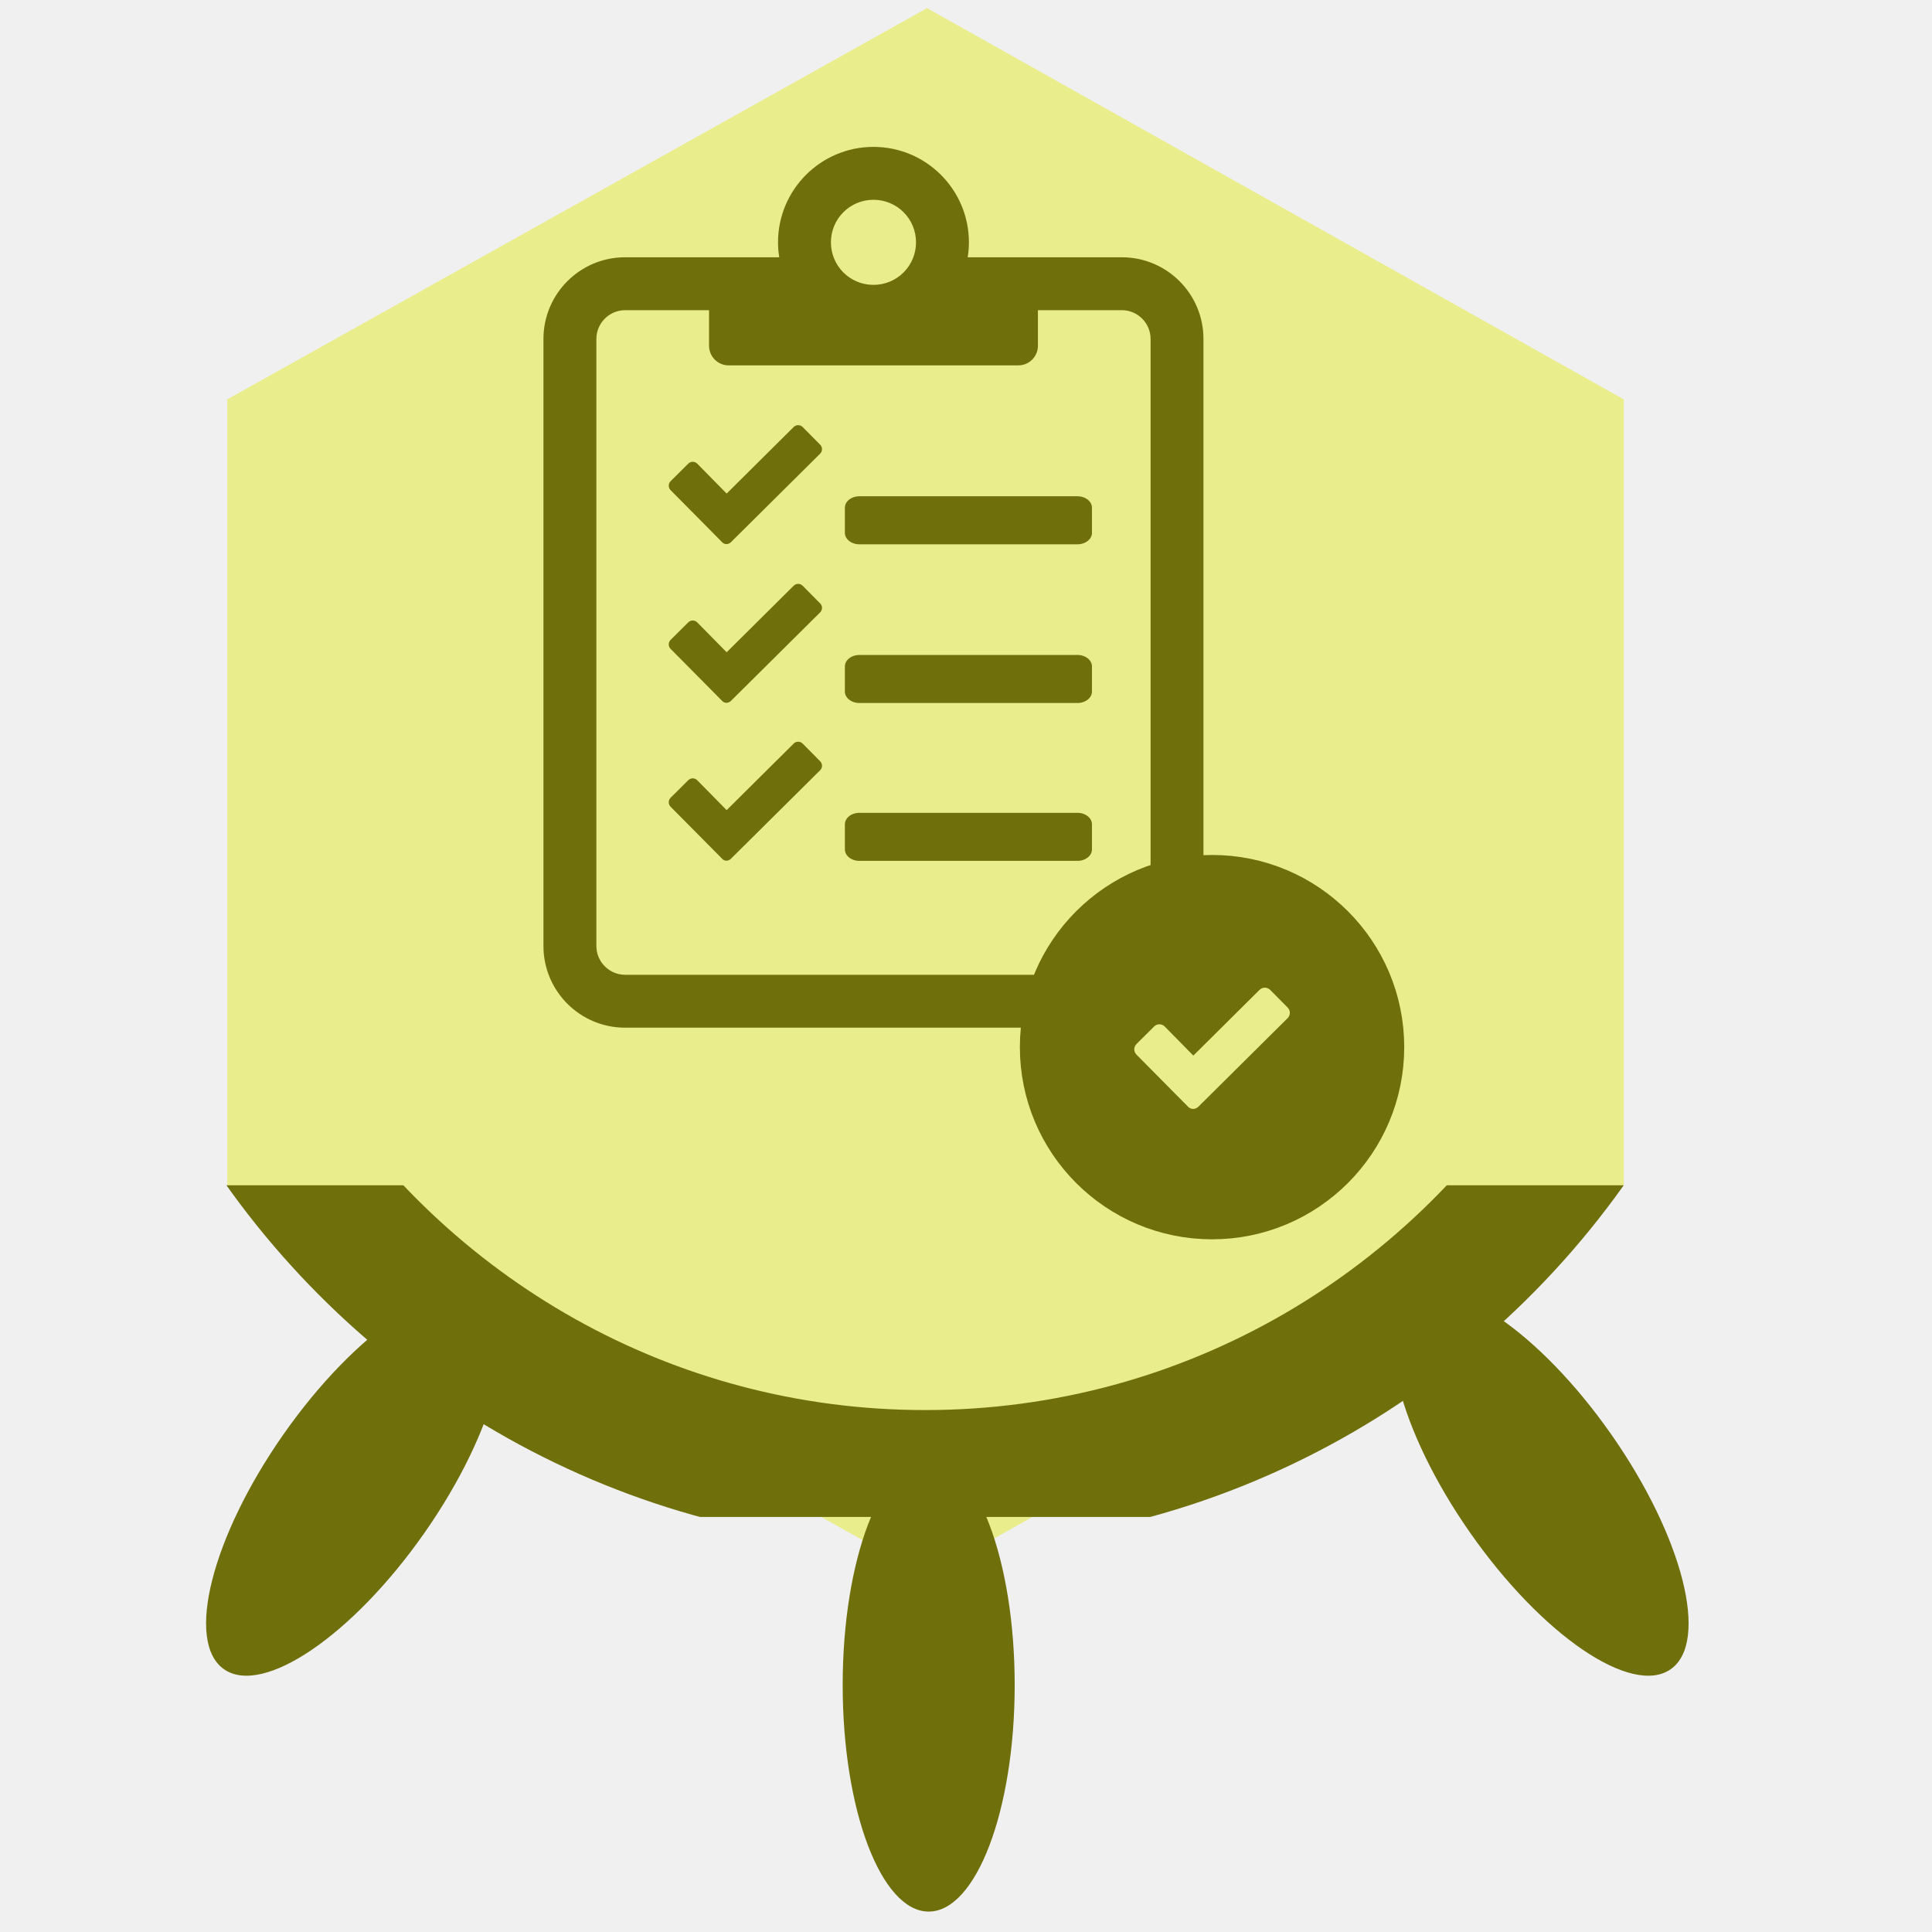
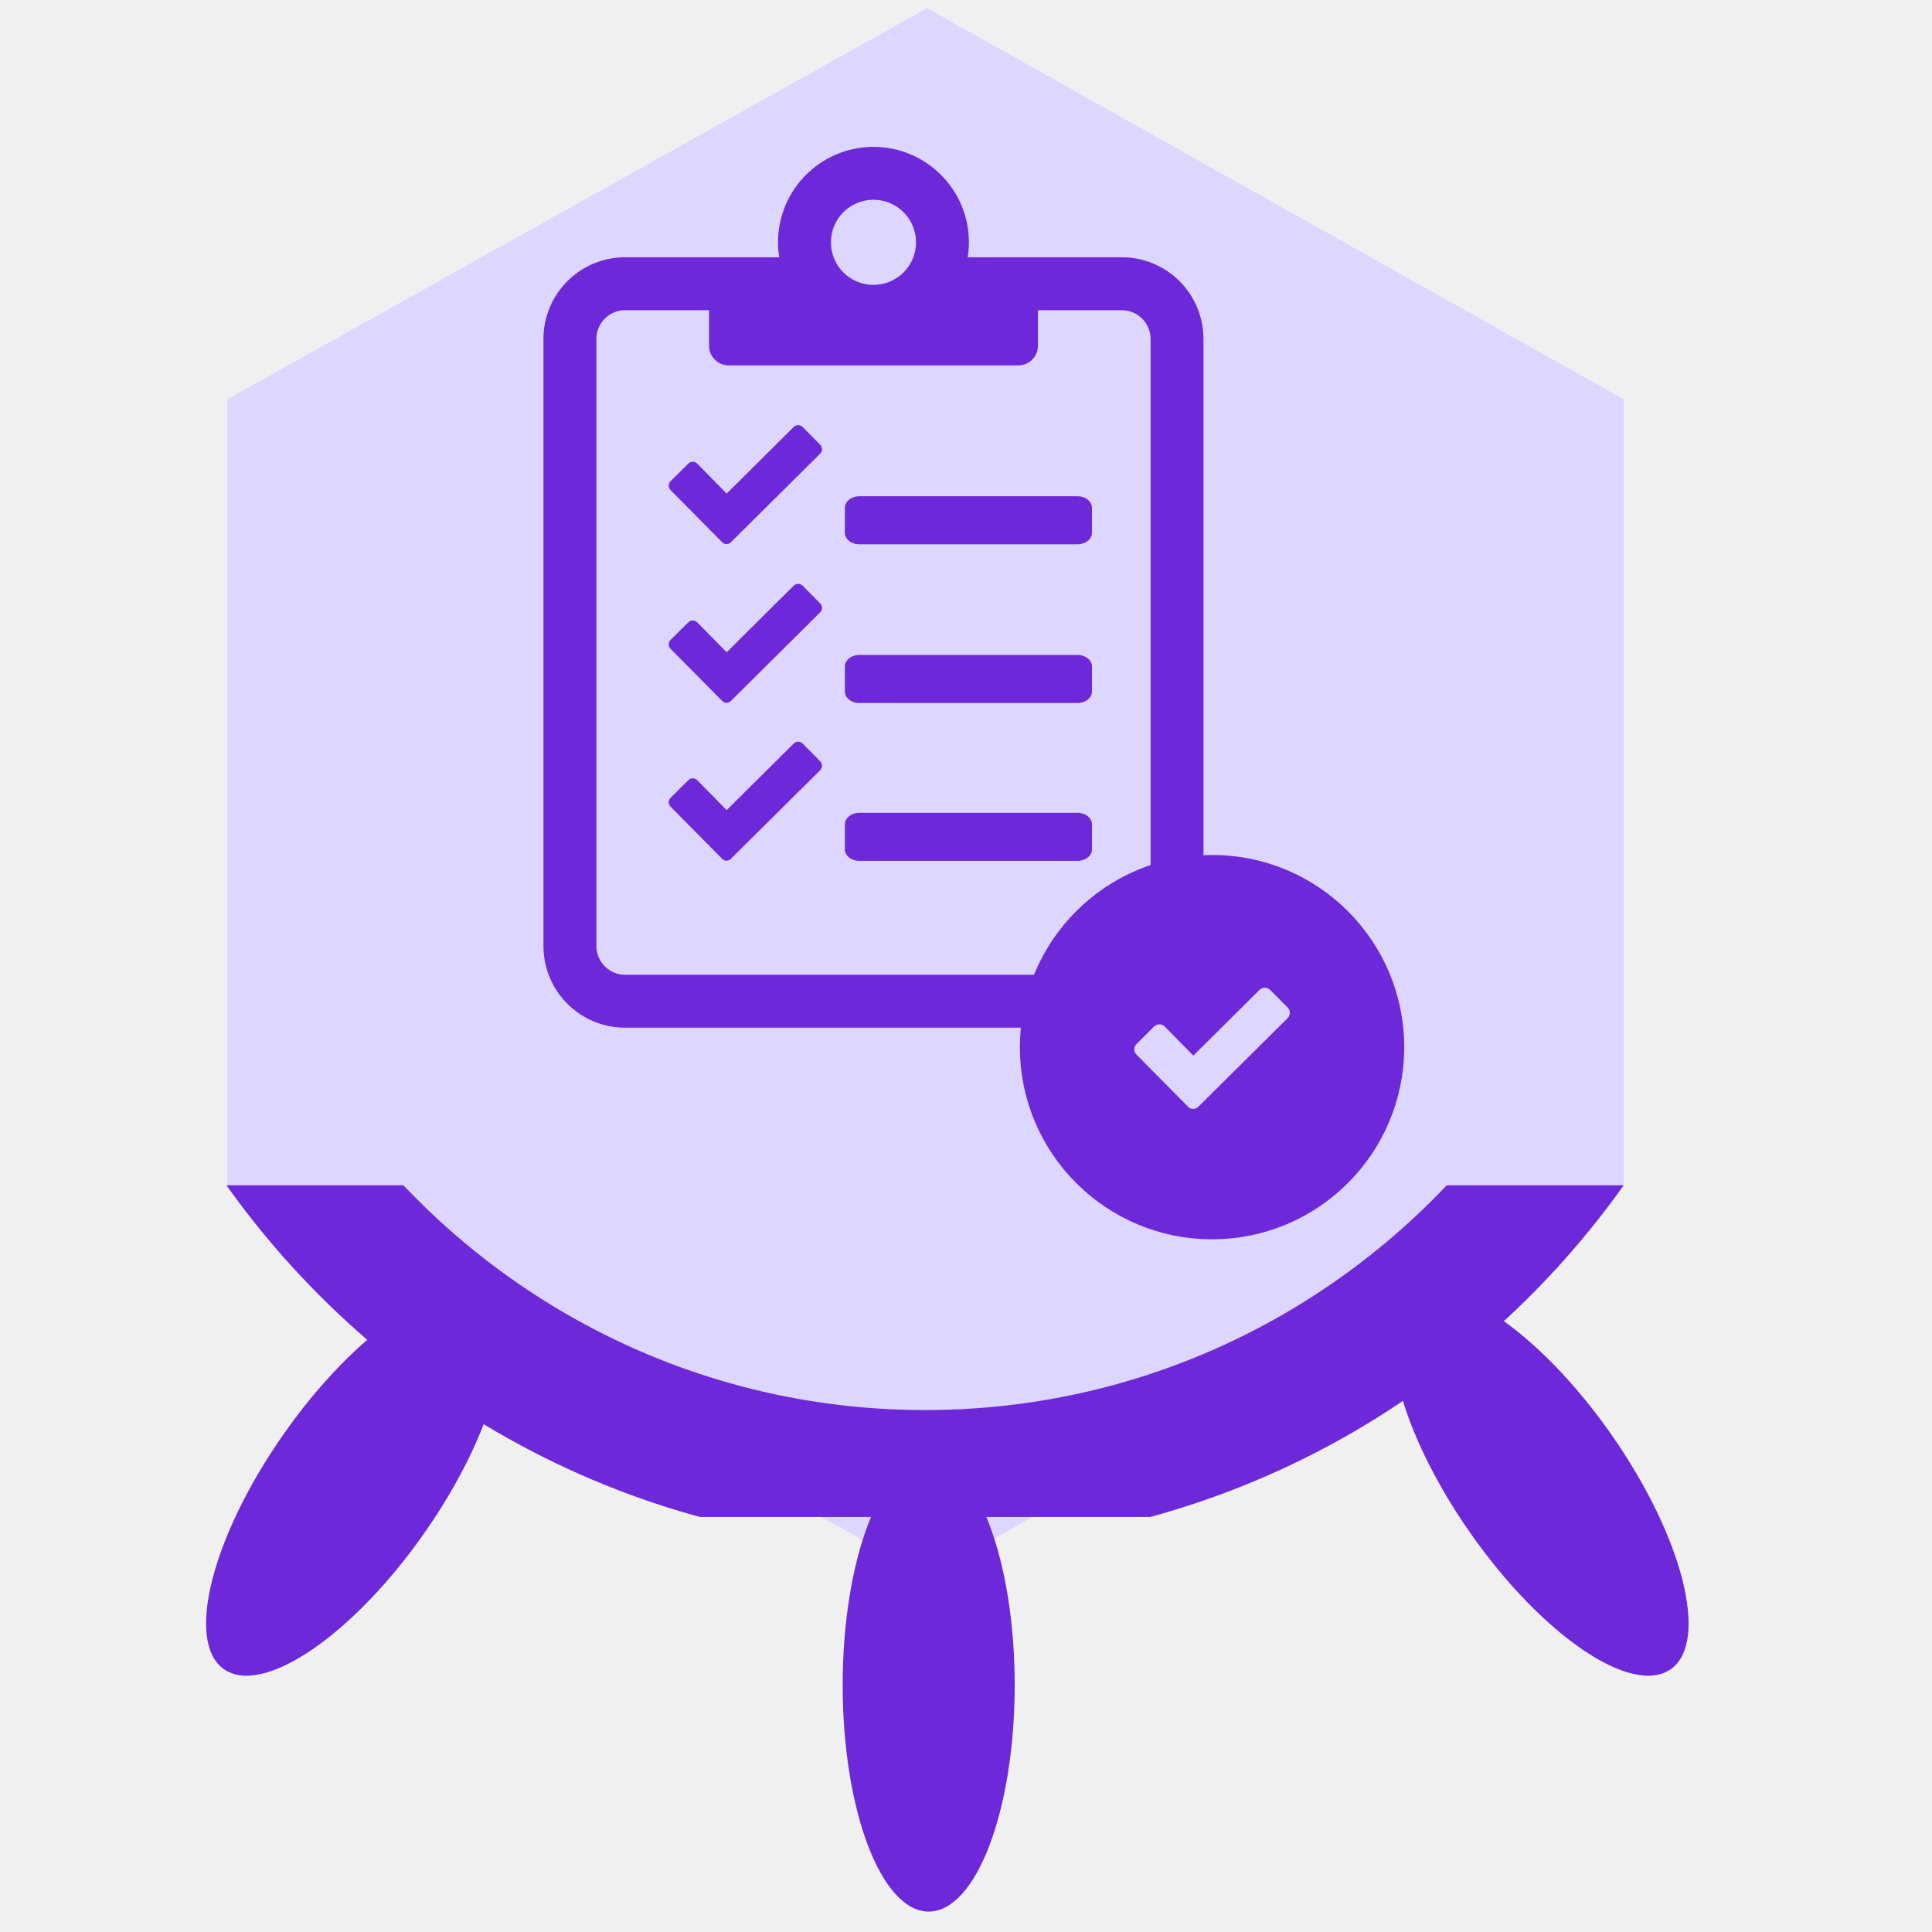
<svg xmlns="http://www.w3.org/2000/svg" width="40" height="40" version="1.1" viewBox="0 0 40 40">
  <defs>
    <mask id="c" fill="#ffffff">
      <path d="m0 0h313.3v159.86h-313.3z" fill="#fff" fill-rule="evenodd" />
    </mask>
  </defs>
  <mask id="a" fill="#ffffff">
    <path d="m0 0h313.3v159.86h-313.3z" fill="#fff" fill-rule="evenodd" />
  </mask>
  <mask id="b" fill="#ffffff">
    <path d="m0 0h313.3v159.86h-313.3z" fill="#fff" fill-rule="evenodd" />
  </mask>
  <g>
    <g transform="matrix(.049282 0 0 .049282 7.1826 3.1743)" fill="none" fill-rule="evenodd">
      <g transform="translate(225,326)">
        <g transform="matrix(20.291 0 0 20.291 -1228.4 -392.26)">
          <g transform="matrix(.49527 0 0 .49527 5.0758 3.2126)">
            <g transform="matrix(1.7758,0,0,1.7758,-164.24,-70.425)">
-               <g transform="translate(145.07,88.093)" fill="#eaed8c" stroke-width="3.24">
-                 <polygon class="st0" transform="matrix(.72255 0 0 .7031 -28.717 -125.97)" points="55.7 158 32.9 144.9 32.9 118.6 55.7 105.5 78.4 118.6 78.4 144.9" fill="#eaed8c" />
+               <g transform="translate(145.07,88.093)" fill="#ddd6fe" stroke-width="3.24">
+                 <polygon class="st0" transform="matrix(.72255 0 0 .7031 -28.717 -125.97)" points="55.7 158 32.9 144.9 32.9 118.6 55.7 105.5 78.4 118.6 78.4 144.9" fill="#ddd6fe" />
              </g>
              <g transform="matrix(.15831 0 0 .15831 132.16 18.72)" fill="#005e20" fill-rule="evenodd">
                <g transform="matrix(1.0777,0,0,-1.0777,-10.799,451.79)">
-                   <g transform="matrix(.94489 0 0 .94489 8.6963 2.7018)" fill="#6f6f0c" mask="url(#c)">
+                   <g transform="matrix(.94489 0 0 .94489 8.6963 2.7018)" fill="#6d28d9" mask="url(#c)">
                    <path transform="rotate(35,137.93,151.55)" d="m203.46 95.688c6.936 0 12.559-14.809 12.559-33.077s-5.623-33.077-12.559-33.077-12.559 14.809-12.559 33.077 5.623 33.077 12.559 33.077z" />
                    <path transform="matrix(-.81915 .57358 .57358 .81915 58.085 47.705)" d="m30.142 95.688c6.936 0 12.559-14.809 12.559-33.077s-5.623-33.077-12.559-33.077c-6.936 0-12.559 14.809-12.559 33.077s5.623 33.077 12.559 33.077z" />
                    <path d="m153.24 119.95c-6.936 0-12.559-14.809-12.559-33.077s5.623-33.077 12.559-33.077c6.936 0 12.559 14.809 12.559 33.077s-5.623 33.077-12.559 33.077z" />
                  </g>
-                   <path transform="matrix(.94489 0 0 .94489 8.6963 2.7018)" d="m251.47 173.1c-20.23-33.61-56.89-56.068-98.756-56.068-40.721 0-76.516 21.246-97.059 53.335" fill="none" mask="url(#c)" stroke="#6f6f0c" stroke-width="19.999" />
+                   <path transform="matrix(.94489 0 0 .94489 8.6963 2.7018)" d="m251.47 173.1c-20.23-33.61-56.89-56.068-98.756-56.068-40.721 0-76.516 21.246-97.059 53.335" fill="none" mask="url(#c)" stroke="#6d28d9" stroke-width="19.999" />
                </g>
              </g>
            </g>
          </g>
        </g>
        <g>
-           <path d="m-126.82-271.51h247.01v296.03h-247.01z" fill="#eaed8c" stroke-width=".961" />
-           <path d="m100.55-282.81h-64.2c0.29-1.884 0.435-3.841 0.435-5.797 0-22.39-18.187-40.578-40.578-40.578-22.39 0-40.578 18.187-40.578 40.578 0 1.956 0.145 3.912 0.435 5.797h-64.2c-19.2 0-34.78 15.579-34.78 34.78v255.06c0 19.2 15.579 34.78 34.78 34.78h208.68c19.202 0 34.781-15.579 34.781-34.78v-255.06c0-19.201-15.579-34.78-34.781-34.78zm-104.34-23.187a17.348 17.348 0 0 1 17.391 17.391 17.348 17.348 0 0 1-17.391 17.39 17.348 17.348 0 0 1-17.391-17.39 17.348 17.348 0 0 1 17.391-17.391zm115.94 313.03c0 6.376-5.217 11.593-11.594 11.593h-208.68c-6.376 0-11.593-5.217-11.593-11.593v-255.06c0-6.376 5.217-11.593 11.593-11.593h34.781v14.492c0 4.783 3.913 8.695 8.695 8.695h121.73c4.783 0 8.695-3.913 8.695-8.695v-14.492h34.781c6.376 0 11.593 5.217 11.593 11.593v255.06zm-30.216-189.44h-91.668c-3.6 0-6.547 2.379-6.547 5.286v10.572c0 2.907 2.947 5.286 6.548 5.286h91.668c3.6 0 6.547-2.379 6.547-5.286v-10.572c0-2.907-2.947-5.286-6.548-5.286zm0 66.675h-91.668c-3.6 0-6.547 2.379-6.547 5.286v10.572c0 2.907 2.947 5.286 6.548 5.286h91.668c3.6 0 6.547-2.379 6.547-5.286v-10.572c0-2.907-2.947-5.286-6.548-5.286zm0 66.318h-91.668c-3.6 0-6.547 2.379-6.547 5.286v10.572c0 2.907 2.947 5.286 6.548 5.286h91.668c3.6 0 6.547-2.379 6.547-5.286v-10.572c0-2.907-2.947-5.286-6.548-5.286zm-107.78-150.07a3.147 3.147 0 0 0 0-4.447l-7.362-7.432a3.135 3.135 0 0 0-4.44 0l-27.814 27.621-12.037-12.23a3.135 3.135 0 0 0-4.44 0l-7.421 7.374a3.147 3.147 0 0 0 0 4.447l21.678 21.885c1.11 1.23 3.097 1.23 4.324 0zm0 66.675a3.147 3.147 0 0 0 0-4.447l-7.362-7.431a3.135 3.135 0 0 0-4.44 0l-27.814 27.62-12.037-12.229a3.135 3.135 0 0 0-4.44 0l-7.421 7.373a3.147 3.147 0 0 0 0 4.447l21.678 21.886c1.11 1.229 3.097 1.229 4.324 0zm0 66.318a3.147 3.147 0 0 0 0-4.447l-7.362-7.431a3.135 3.135 0 0 0-4.44 0l-27.814 27.62-12.037-12.229a3.135 3.135 0 0 0-4.44 0l-7.421 7.373a3.147 3.147 0 0 0 0 4.447l21.678 21.886c1.11 1.229 3.097 1.229 4.324 0z" fill="#6f6f0c" stroke="#eaed8c" stroke-width=".961" />
-           <circle cx="138.45" cy="49.504" r="73.046" fill="#6f6f0c" stroke="#6f6f0c" stroke-width="15.378" />
-           <path d="m170.21 37.315a3.147 3.147 0 0 0 0-4.447l-7.362-7.431a3.135 3.135 0 0 0-4.44 0l-27.814 27.62-12.037-12.229a3.135 3.135 0 0 0-4.44 0l-7.421 7.373a3.147 3.147 0 0 0 0 4.447l21.678 21.886c1.11 1.229 3.097 1.229 4.324 0z" fill="#eaed8c" stroke-width=".961" />
+           <path d="m-126.82-271.51h247.01v296.03h-247.01z" fill="#ddd6fe" stroke-width=".961" />
+           <path d="m100.55-282.81h-64.2c0.29-1.884 0.435-3.841 0.435-5.797 0-22.39-18.187-40.578-40.578-40.578-22.39 0-40.578 18.187-40.578 40.578 0 1.956 0.145 3.912 0.435 5.797h-64.2c-19.2 0-34.78 15.579-34.78 34.78v255.06c0 19.2 15.579 34.78 34.78 34.78h208.68c19.202 0 34.781-15.579 34.781-34.78v-255.06c0-19.201-15.579-34.78-34.781-34.78zm-104.34-23.187a17.348 17.348 0 0 1 17.391 17.391 17.348 17.348 0 0 1-17.391 17.39 17.348 17.348 0 0 1-17.391-17.39 17.348 17.348 0 0 1 17.391-17.391zm115.94 313.03c0 6.376-5.217 11.593-11.594 11.593h-208.68c-6.376 0-11.593-5.217-11.593-11.593v-255.06c0-6.376 5.217-11.593 11.593-11.593h34.781v14.492c0 4.783 3.913 8.695 8.695 8.695h121.73c4.783 0 8.695-3.913 8.695-8.695v-14.492h34.781c6.376 0 11.593 5.217 11.593 11.593v255.06zm-30.216-189.44h-91.668c-3.6 0-6.547 2.379-6.547 5.286v10.572c0 2.907 2.947 5.286 6.548 5.286h91.668c3.6 0 6.547-2.379 6.547-5.286v-10.572c0-2.907-2.947-5.286-6.548-5.286zm0 66.675h-91.668c-3.6 0-6.547 2.379-6.547 5.286v10.572c0 2.907 2.947 5.286 6.548 5.286h91.668c3.6 0 6.547-2.379 6.547-5.286v-10.572c0-2.907-2.947-5.286-6.548-5.286zm0 66.318h-91.668c-3.6 0-6.547 2.379-6.547 5.286v10.572c0 2.907 2.947 5.286 6.548 5.286h91.668c3.6 0 6.547-2.379 6.547-5.286v-10.572c0-2.907-2.947-5.286-6.548-5.286zm-107.78-150.07a3.147 3.147 0 0 0 0-4.447l-7.362-7.432a3.135 3.135 0 0 0-4.44 0l-27.814 27.621-12.037-12.23a3.135 3.135 0 0 0-4.44 0l-7.421 7.374a3.147 3.147 0 0 0 0 4.447l21.678 21.885c1.11 1.23 3.097 1.23 4.324 0zm0 66.675a3.147 3.147 0 0 0 0-4.447l-7.362-7.431a3.135 3.135 0 0 0-4.44 0l-27.814 27.62-12.037-12.229a3.135 3.135 0 0 0-4.44 0l-7.421 7.373a3.147 3.147 0 0 0 0 4.447l21.678 21.886c1.11 1.229 3.097 1.229 4.324 0zm0 66.318a3.147 3.147 0 0 0 0-4.447l-7.362-7.431a3.135 3.135 0 0 0-4.44 0l-27.814 27.62-12.037-12.229a3.135 3.135 0 0 0-4.44 0l-7.421 7.373a3.147 3.147 0 0 0 0 4.447l21.678 21.886c1.11 1.229 3.097 1.229 4.324 0z" fill="#6d28d9" stroke="#ddd6fe" stroke-width=".961" />
+           <circle cx="138.45" cy="49.504" r="73.046" fill="#6d28d9" stroke="#6d28d9" stroke-width="15.378" />
+           <path d="m170.21 37.315a3.147 3.147 0 0 0 0-4.447l-7.362-7.431a3.135 3.135 0 0 0-4.44 0l-27.814 27.62-12.037-12.229a3.135 3.135 0 0 0-4.44 0l-7.421 7.373a3.147 3.147 0 0 0 0 4.447l21.678 21.886c1.11 1.229 3.097 1.229 4.324 0z" fill="#ddd6fe" stroke-width=".961" />
        </g>
      </g>
    </g>
  </g>
</svg>
